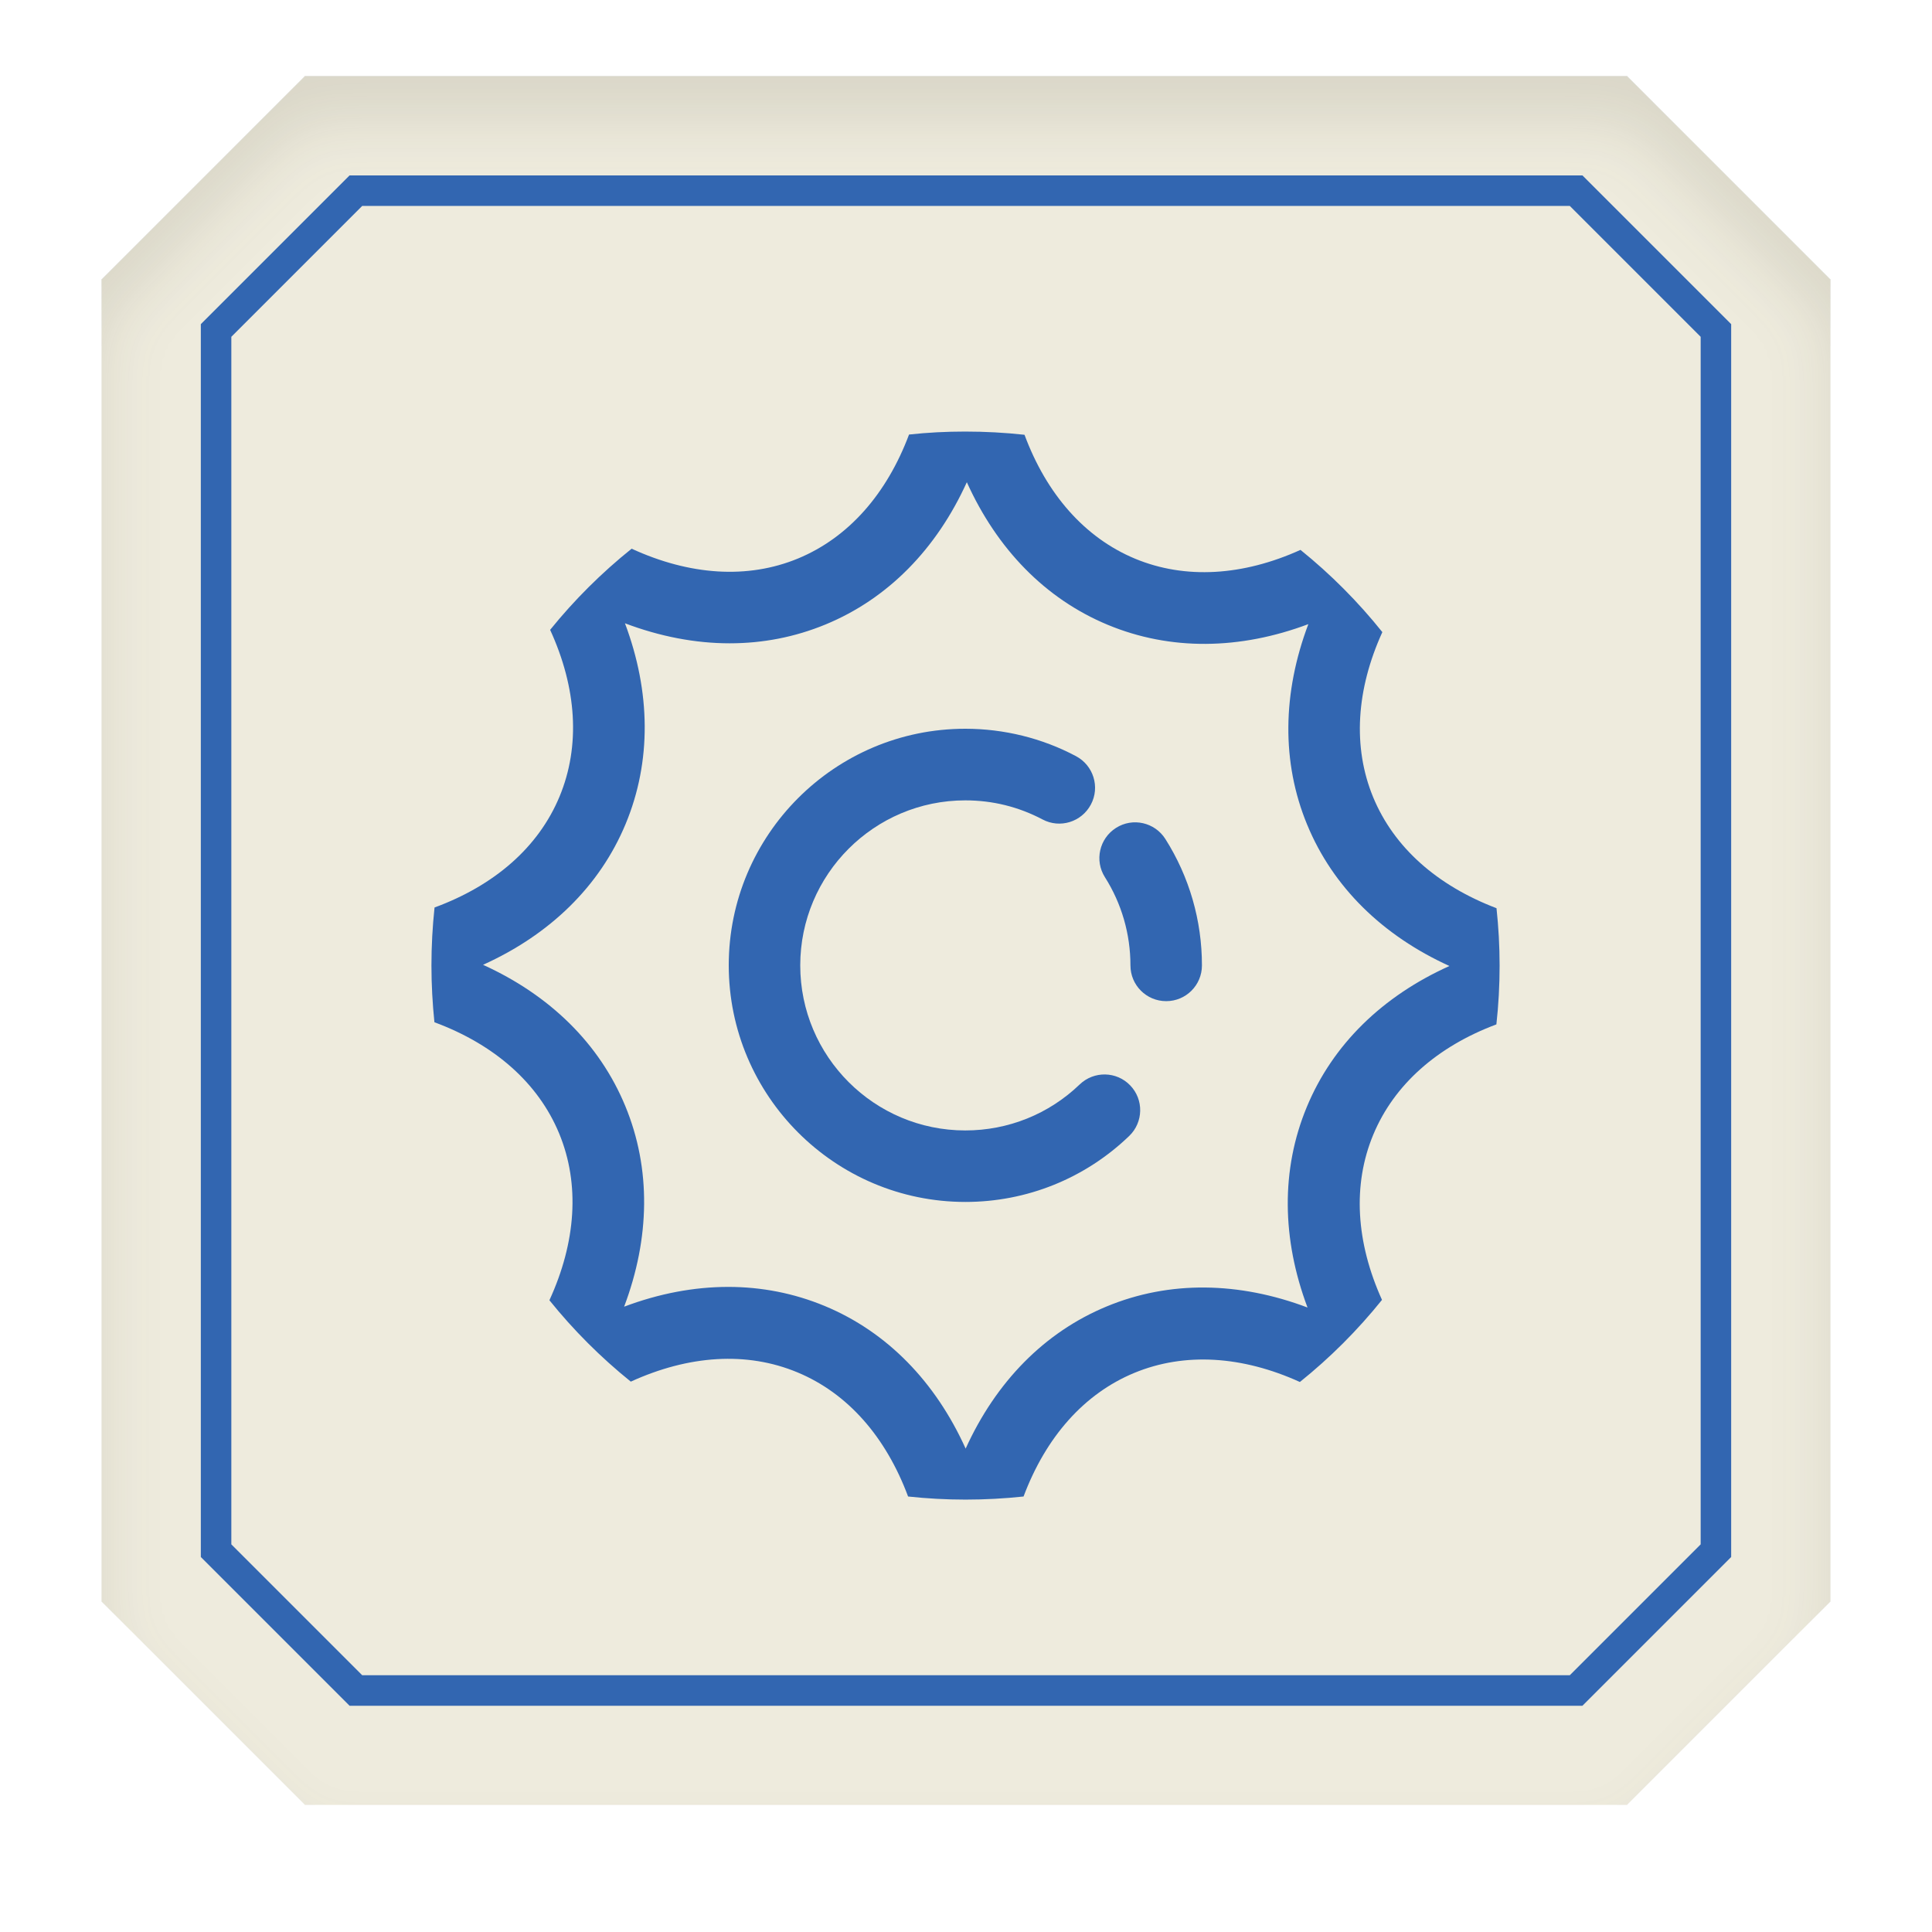
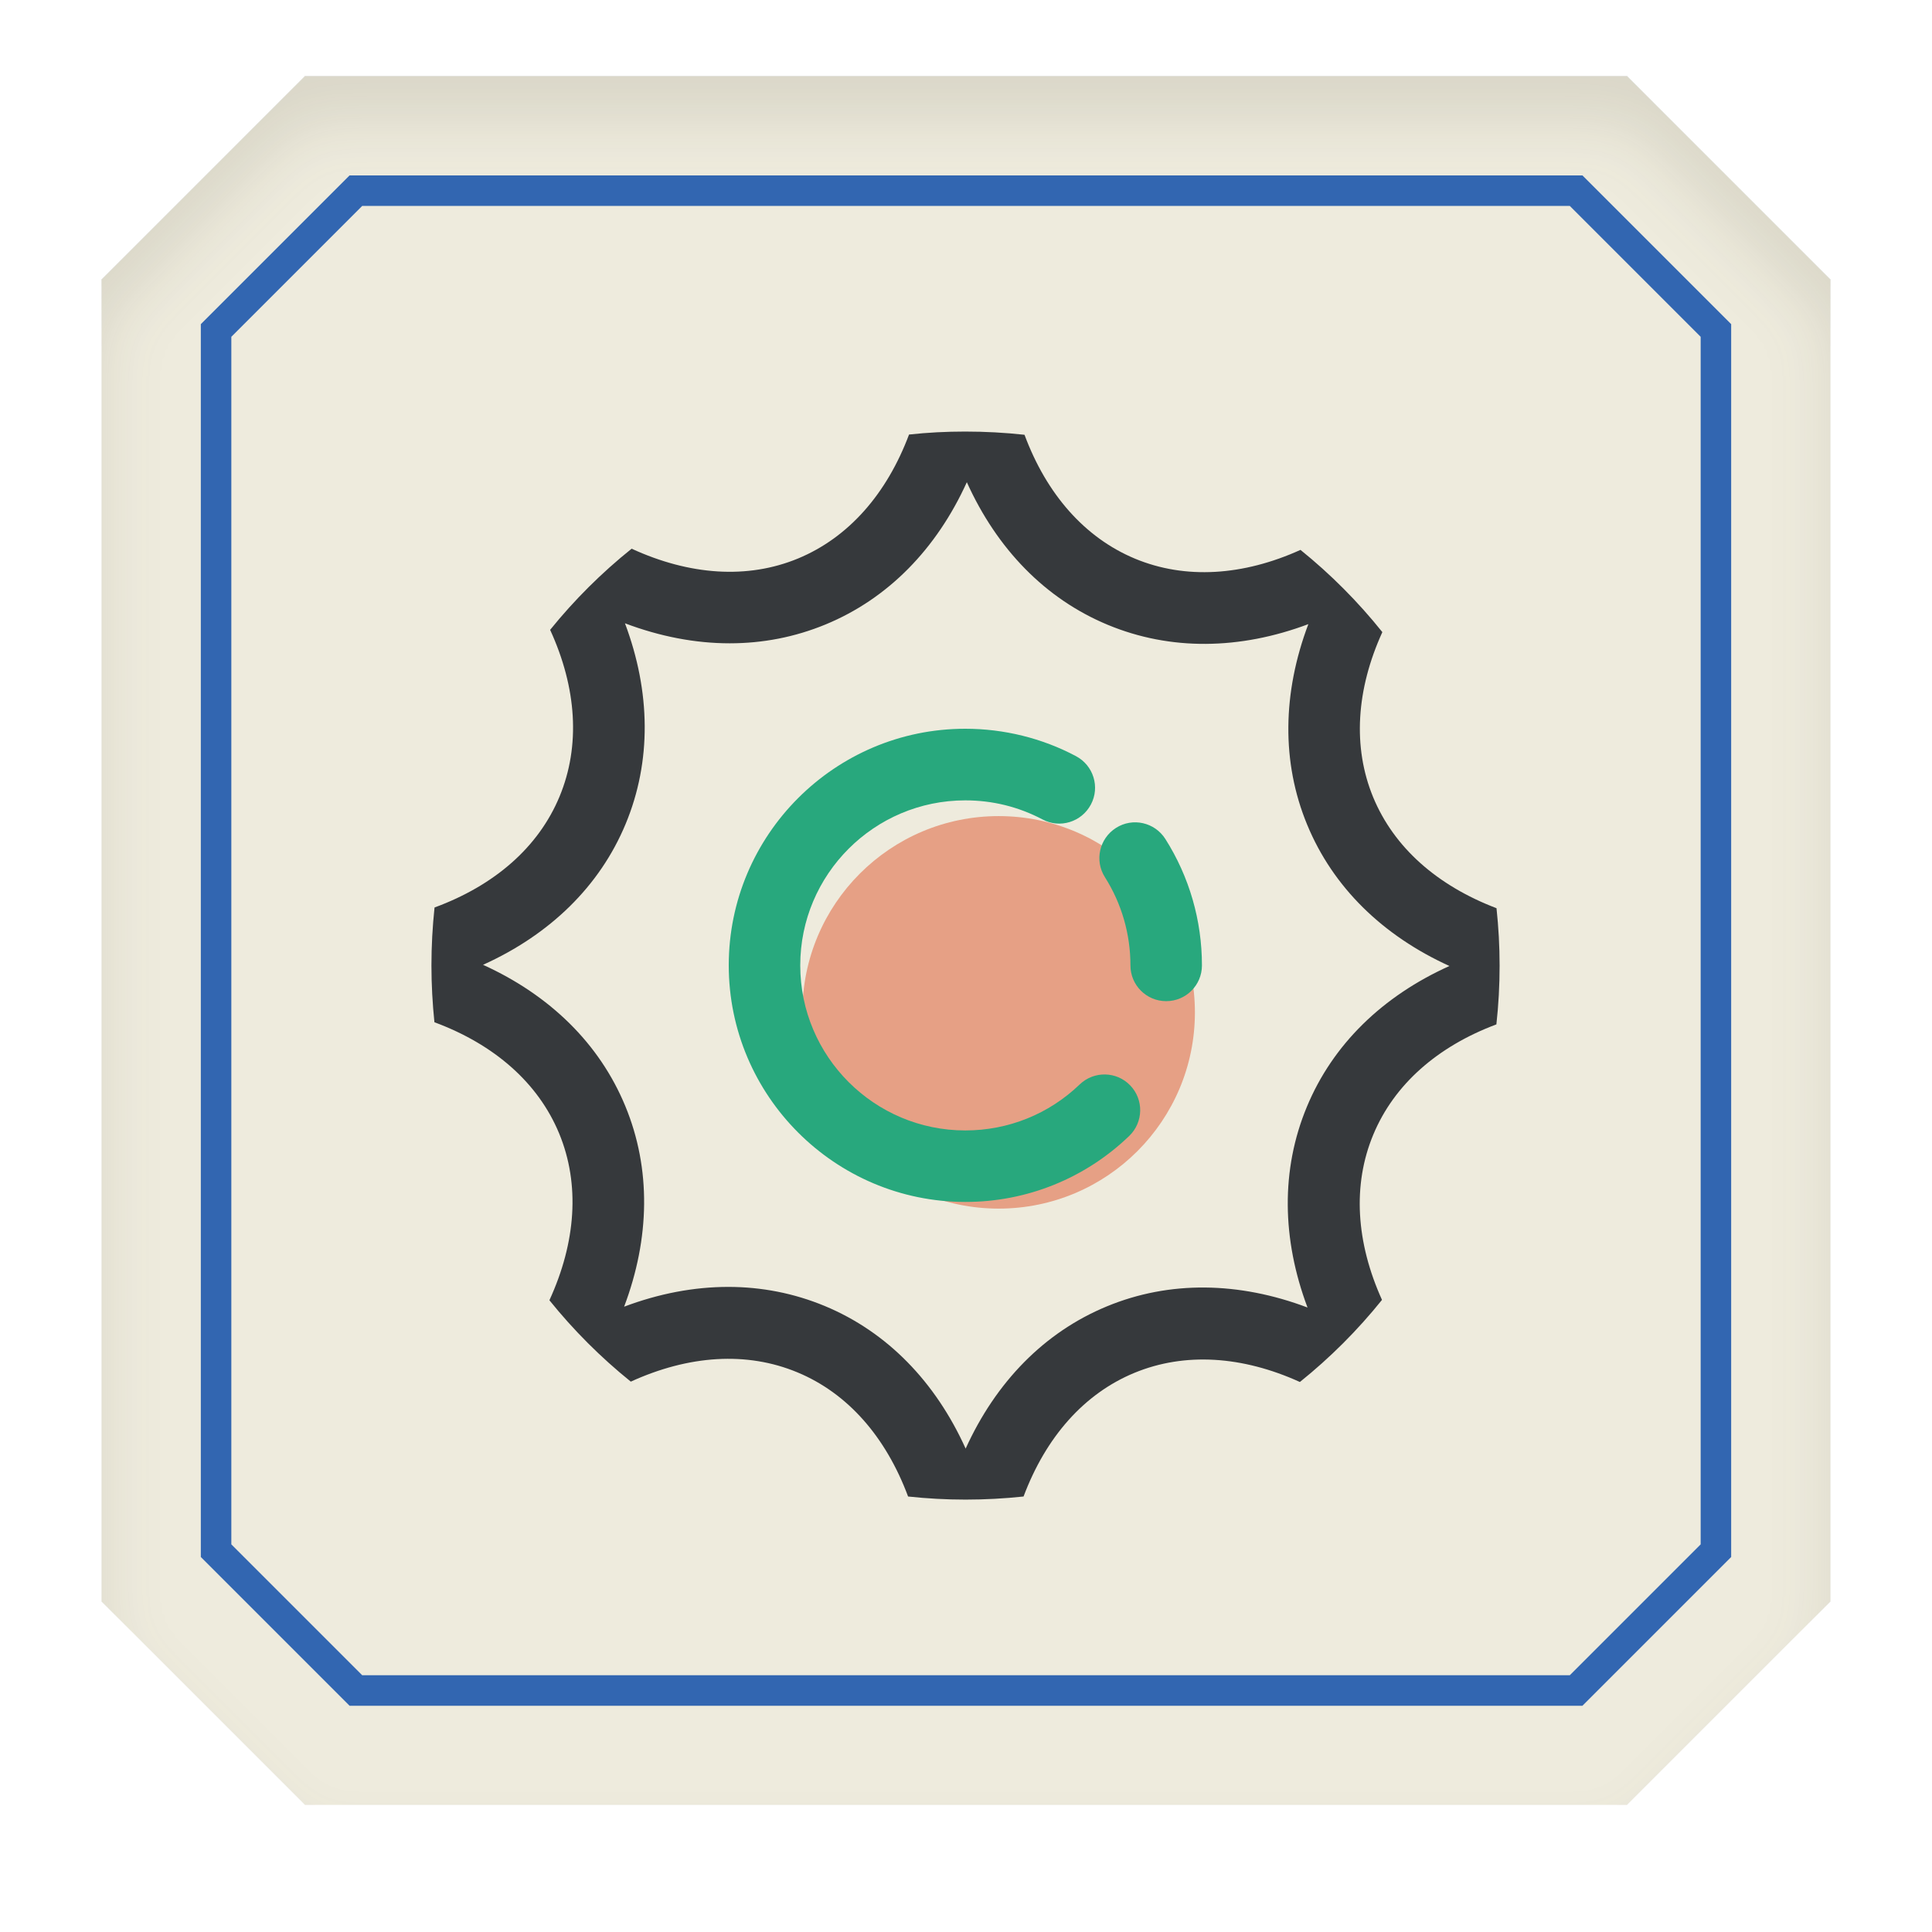
<svg xmlns="http://www.w3.org/2000/svg" width="76" height="76" viewBox="0 0 76 76" fill="none">
  <g filter="url(#shadow_pressed_76)">
    <path d="M12 3H64L72 11V63L64 71H12L4 63V11L12 3Z" fill="#EEEBDD" />
  </g>
  <path d="M14 7.5H62L67.5 13V61L62 66.5H14L8.5 61V13L14 7.5Z" stroke="#3266B1" stroke-width="1.2" />
  <g transform="translate(14, 14) scale(0.046875)">
-     <path d="M853.7 370.4c-17.4-42.2-14.2-90.5 7.7-138.6a448.25 448.25 0 0 0-68.7-69c-48.2 21.8-96.6 24.9-138.8 7.4-42.3-17.6-74.3-54.2-92.8-104-16.4-1.8-33-2.7-49.8-2.7-15.9 0-31.6 0.8-47.1 2.5-18.7 49.8-50.7 86.4-93.1 104-42.5 17.6-91.2 14.1-139.7-8.2-25.2 20.2-48.1 43-68.4 68.1 22.3 48.6 25.6 97.3 7.9 139.9-17.7 42.6-54.6 74.6-104.9 93.1-1.7 16-2.6 32.3-2.6 48.7 0 16.1 0.9 32 2.5 47.6 50.2 18.6 87.1 50.8 104.7 93.4 17.6 42.6 14.1 91.3-8.2 139.9 20.2 25.1 43.1 48 68.3 68.3 48.6-22.2 97.3-25.5 139.8-7.8 42.4 17.6 74.3 54.3 92.9 104.2 15.8 1.7 31.9 2.6 48.2 2.6 16.5 0 32.7-0.9 48.7-2.6 18.7-49.8 50.7-86.3 93.1-103.8 42.2-17.4 90.6-14.2 138.8 7.7 25.4-20.4 48.5-43.5 68.9-68.9-21.8-48.2-24.9-96.5-7.3-138.7 17.5-42.1 53.9-74 103.3-92.5 1.8-16.2 2.7-32.7 2.7-49.3 0-16.3-0.9-32.4-2.6-48.2-49.8-19-86-50.9-103.5-93.1zM798 630.3c-21.8 52.5-21 110.8 0.6 168.3-57.5-21.7-115.8-22.7-168.3-1-52.6 21.7-93.2 63.5-118.6 119.4-25.3-56-65.8-97.9-118.3-119.7-25.8-10.7-53.1-16-80.9-16-28.8 0-58.2 5.6-87.4 16.6 21.7-57.5 22.7-115.8 1-168.3-21.7-52.6-63.5-93.2-119.4-118.6 56-25.3 97.9-65.8 119.7-118.3 21.8-52.5 21-110.8-0.6-168.3 29.4 11.1 59 16.8 87.9 16.8 27.7 0 54.7-5.2 80.4-15.8 52.6-21.7 93.2-63.5 118.6-119.4 25.3 56 65.8 97.9 118.3 119.7 52.5 21.8 110.8 21 168.3-0.6-21.7 57.5-22.7 115.8-1 168.3C820 446 861.8 486.6 917.7 512c-56 25.2-97.9 65.7-119.7 118.3z" fill="#3266B1" />
-     <path d="M539.4 550.9m-164.7 0a164.7 164.7 0 1 0 329.4 0 164.7 164.7 0 1 0-329.4 0Z" fill="#EEEBDD" />
-     <path d="M679.3 405.4c-8.9-14-27.4-18.2-41.4-9.3-14 8.9-18.2 27.4-9.3 41.4 14 22.1 21.4 47.7 21.4 74 0 16.6 13.4 30 30 30s30-13.4 30-30c0-37.7-10.6-74.4-30.7-106.1z" fill="#3266B1" />
-     <path d="M607.4 611.4c-25.9 24.9-60 38.6-96 38.6-76.4 0-138.5-62.1-138.5-138.5S435 373 511.4 373c22.9 0 44.7 5.4 64.8 16 14.6 7.8 32.8 2.2 40.6-12.5 7.8-14.6 2.2-32.8-12.5-40.6-28.4-15.1-60.5-23-92.9-23-109.5 0-198.5 89.1-198.5 198.5C312.9 620.9 402 710 511.5 710c51.5 0 100.4-19.7 137.5-55.4 11.9-11.5 12.3-30.5 0.8-42.4-11.4-11.9-30.4-12.3-42.4-0.8z" fill="#3266B1" />
+     <path d="M539.4 550.9m-164.7 0a164.7 164.7 0 1 0 329.4 0 164.7 164.7 0 1 0-329.4 0Z" fill="#E6A085" />
+     <path d="M679.3 405.4c-8.9-14-27.4-18.2-41.4-9.3-14 8.9-18.2 27.4-9.3 41.4 14 22.1 21.4 47.7 21.4 74 0 16.6 13.4 30 30 30s30-13.4 30-30c0-37.7-10.6-74.4-30.7-106.1z" fill="#28A87D" />
+     <path d="M607.4 611.4c-25.9 24.9-60 38.6-96 38.6-76.4 0-138.5-62.1-138.5-138.5S435 373 511.4 373c22.9 0 44.7 5.4 64.8 16 14.6 7.8 32.8 2.2 40.6-12.5 7.8-14.6 2.2-32.8-12.5-40.6-28.4-15.1-60.5-23-92.9-23-109.5 0-198.5 89.1-198.5 198.5C312.9 620.9 402 710 511.5 710c51.5 0 100.4-19.7 137.5-55.4 11.9-11.5 12.3-30.5 0.8-42.4-11.4-11.9-30.4-12.3-42.4-0.8z" fill="#28A87D" />
+     <path d="M853.7 370.4c-17.4-42.2-14.2-90.5 7.7-138.6a448.25 448.25 0 0 0-68.7-69c-48.2 21.8-96.6 24.9-138.8 7.4-42.3-17.6-74.3-54.2-92.8-104-16.4-1.8-33-2.7-49.8-2.7-15.9 0-31.6 0.8-47.1 2.5-18.7 49.8-50.7 86.4-93.1 104-42.5 17.6-91.2 14.1-139.7-8.2-25.2 20.2-48.1 43-68.4 68.1 22.3 48.6 25.6 97.3 7.9 139.9-17.7 42.6-54.6 74.6-104.9 93.1-1.7 16-2.6 32.3-2.6 48.7 0 16.1 0.9 32 2.5 47.6 50.2 18.6 87.1 50.8 104.7 93.4 17.6 42.6 14.1 91.3-8.2 139.9 20.2 25.1 43.1 48 68.3 68.3 48.6-22.2 97.3-25.5 139.8-7.8 42.4 17.6 74.3 54.3 92.9 104.2 15.8 1.7 31.9 2.6 48.2 2.6 16.5 0 32.7-0.9 48.7-2.6 18.7-49.8 50.7-86.3 93.1-103.8 42.2-17.4 90.6-14.2 138.8 7.7 25.4-20.4 48.5-43.5 68.9-68.9-21.8-48.2-24.9-96.5-7.3-138.7 17.5-42.1 53.9-74 103.3-92.5 1.8-16.2 2.7-32.7 2.7-49.3 0-16.3-0.9-32.4-2.6-48.2-49.8-19-86-50.9-103.5-93.1zM798 630.3c-21.8 52.5-21 110.8 0.6 168.3-57.5-21.7-115.8-22.7-168.3-1-52.6 21.7-93.2 63.5-118.6 119.4-25.3-56-65.8-97.9-118.3-119.7-25.8-10.7-53.1-16-80.9-16-28.8 0-58.2 5.6-87.4 16.6 21.7-57.5 22.7-115.8 1-168.3-21.7-52.6-63.5-93.2-119.4-118.6 56-25.3 97.9-65.8 119.7-118.3 21.8-52.5 21-110.8-0.6-168.3 29.4 11.1 59 16.8 87.9 16.8 27.7 0 54.7-5.2 80.4-15.8 52.6-21.7 93.2-63.5 118.6-119.4 25.3 56 65.8 97.9 118.3 119.7 52.5 21.8 110.8 21 168.3-0.6-21.7 57.5-22.7 115.8-1 168.3C820 446 861.8 486.6 917.7 512c-56 25.2-97.9 65.7-119.7 118.3z" fill="#36393C" />
  </g>
  <defs>
    <filter id="shadow_pressed_76" x="0" y="0" width="76" height="76" filterUnits="userSpaceOnUse" color-interpolation-filters="sRGB">
      <feFlood flood-opacity="0" result="BackgroundImageFix" />
      <feBlend mode="normal" in="SourceGraphic" in2="BackgroundImageFix" result="shape" />
      <feColorMatrix in="SourceAlpha" type="matrix" values="0 0 0 0 0 0 0 0 0 0 0 0 0 0 0 0 0 0 127 0" result="hardAlpha" />
      <feOffset dy="1.8" />
      <feGaussianBlur stdDeviation="1.2" />
      <feComposite in2="hardAlpha" operator="arithmetic" k2="-1" k3="1" />
      <feColorMatrix type="matrix" values="0 0 0 0 0.271 0 0 0 0 0.263 0 0 0 0 0.192 0 0 0 0.12 0" />
      <feBlend mode="normal" in2="shape" result="effect1_innerShadow" />
    </filter>
  </defs>
</svg>
